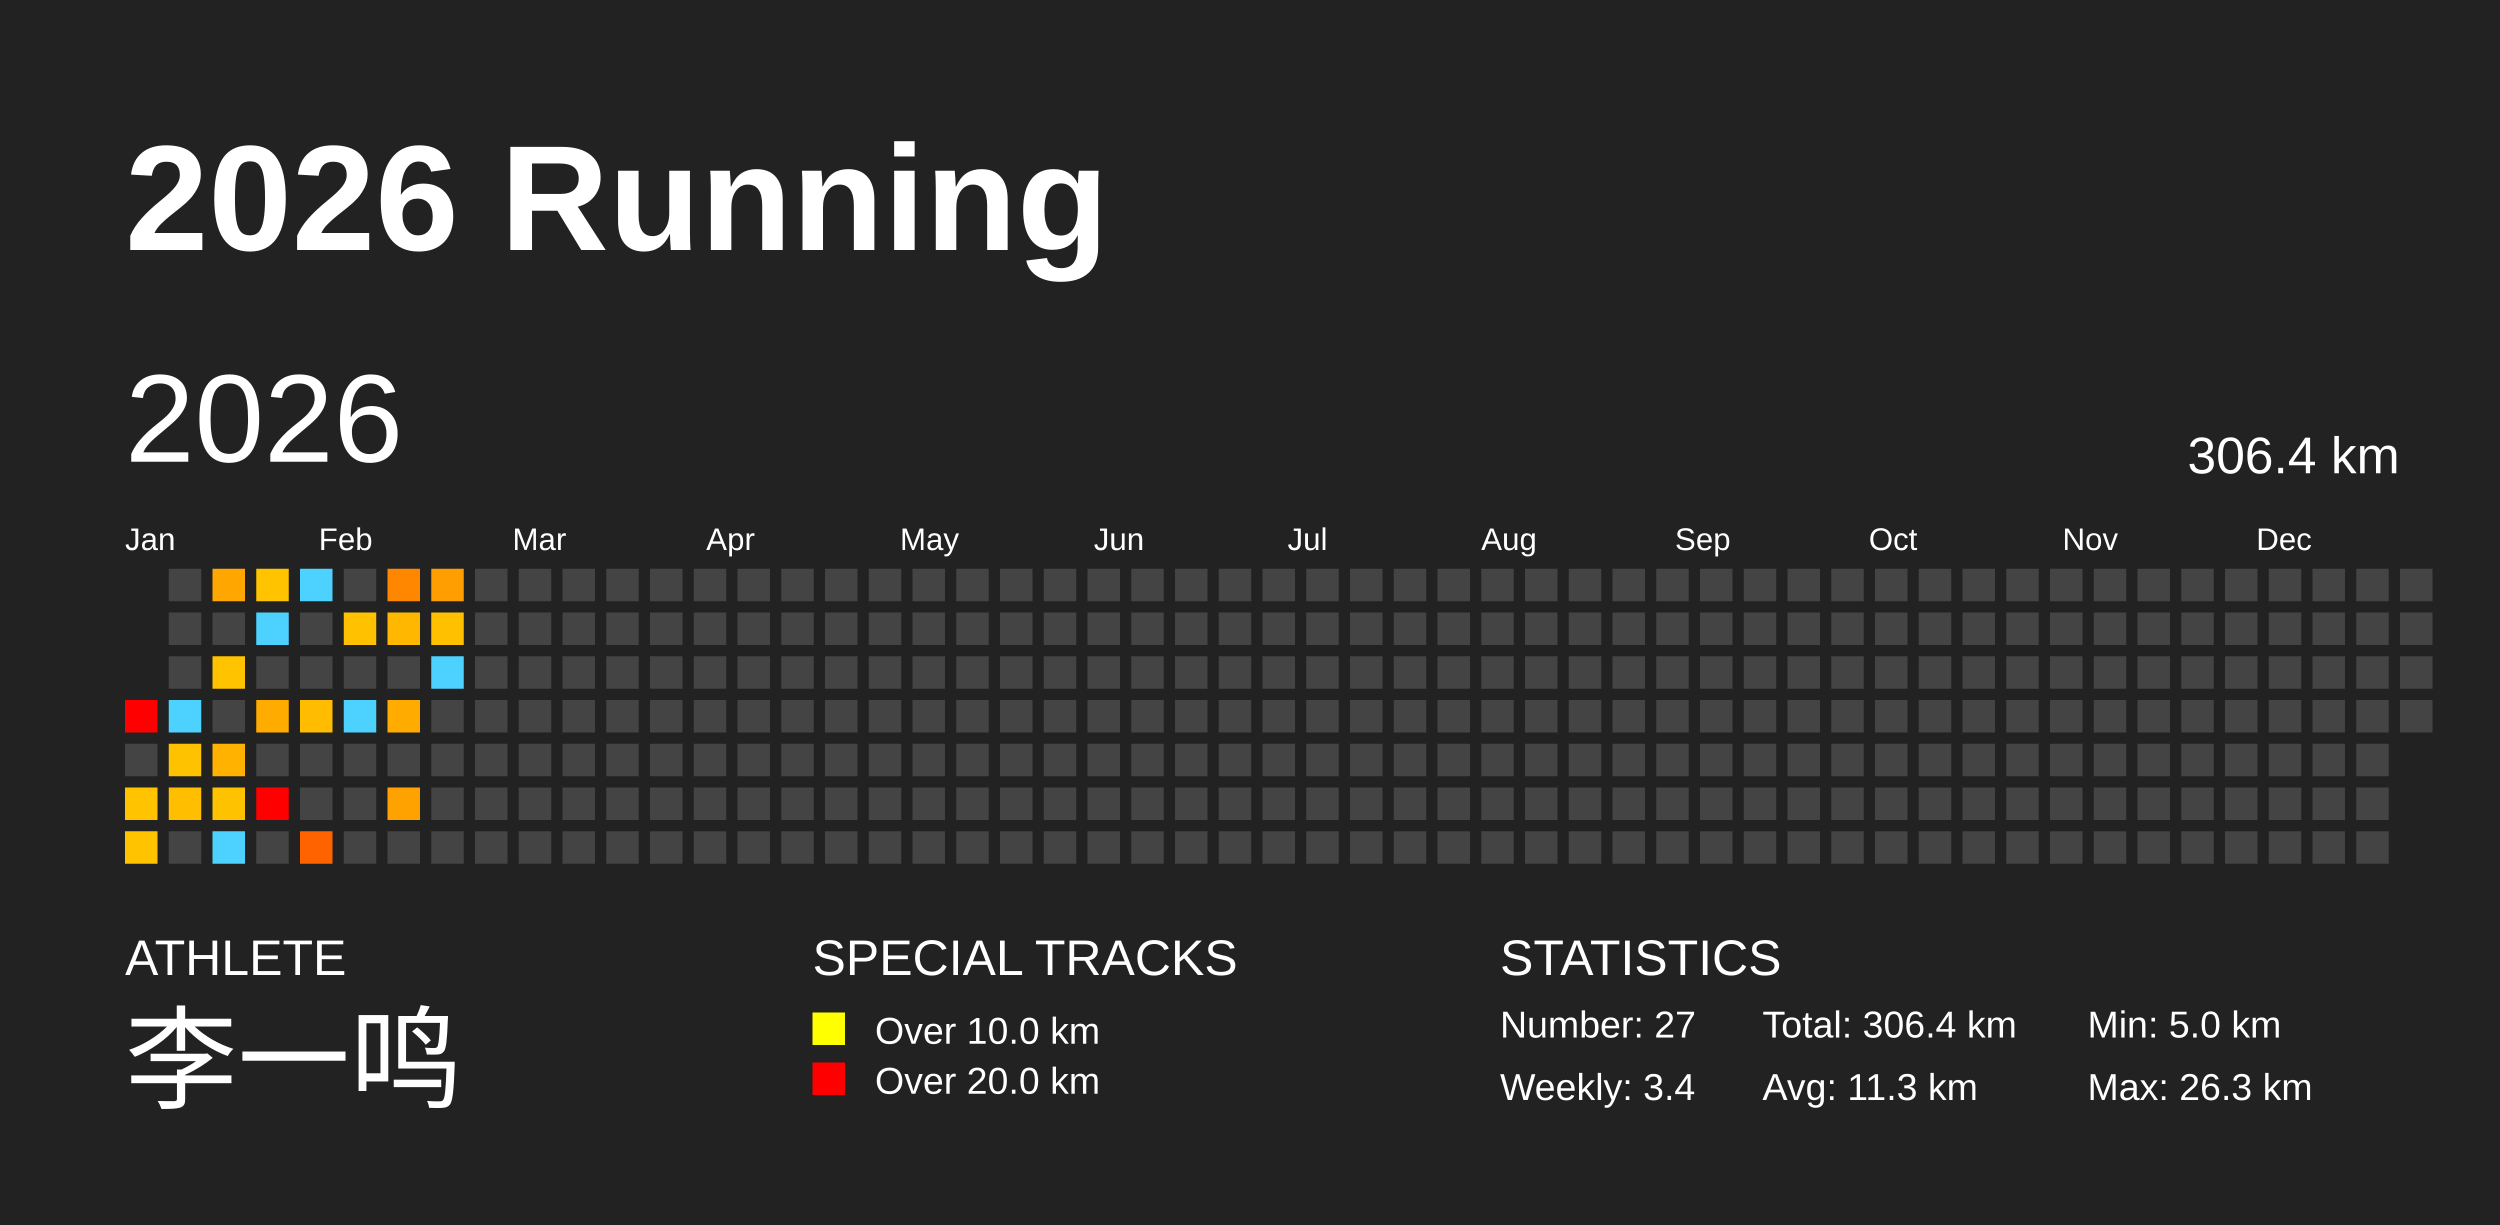
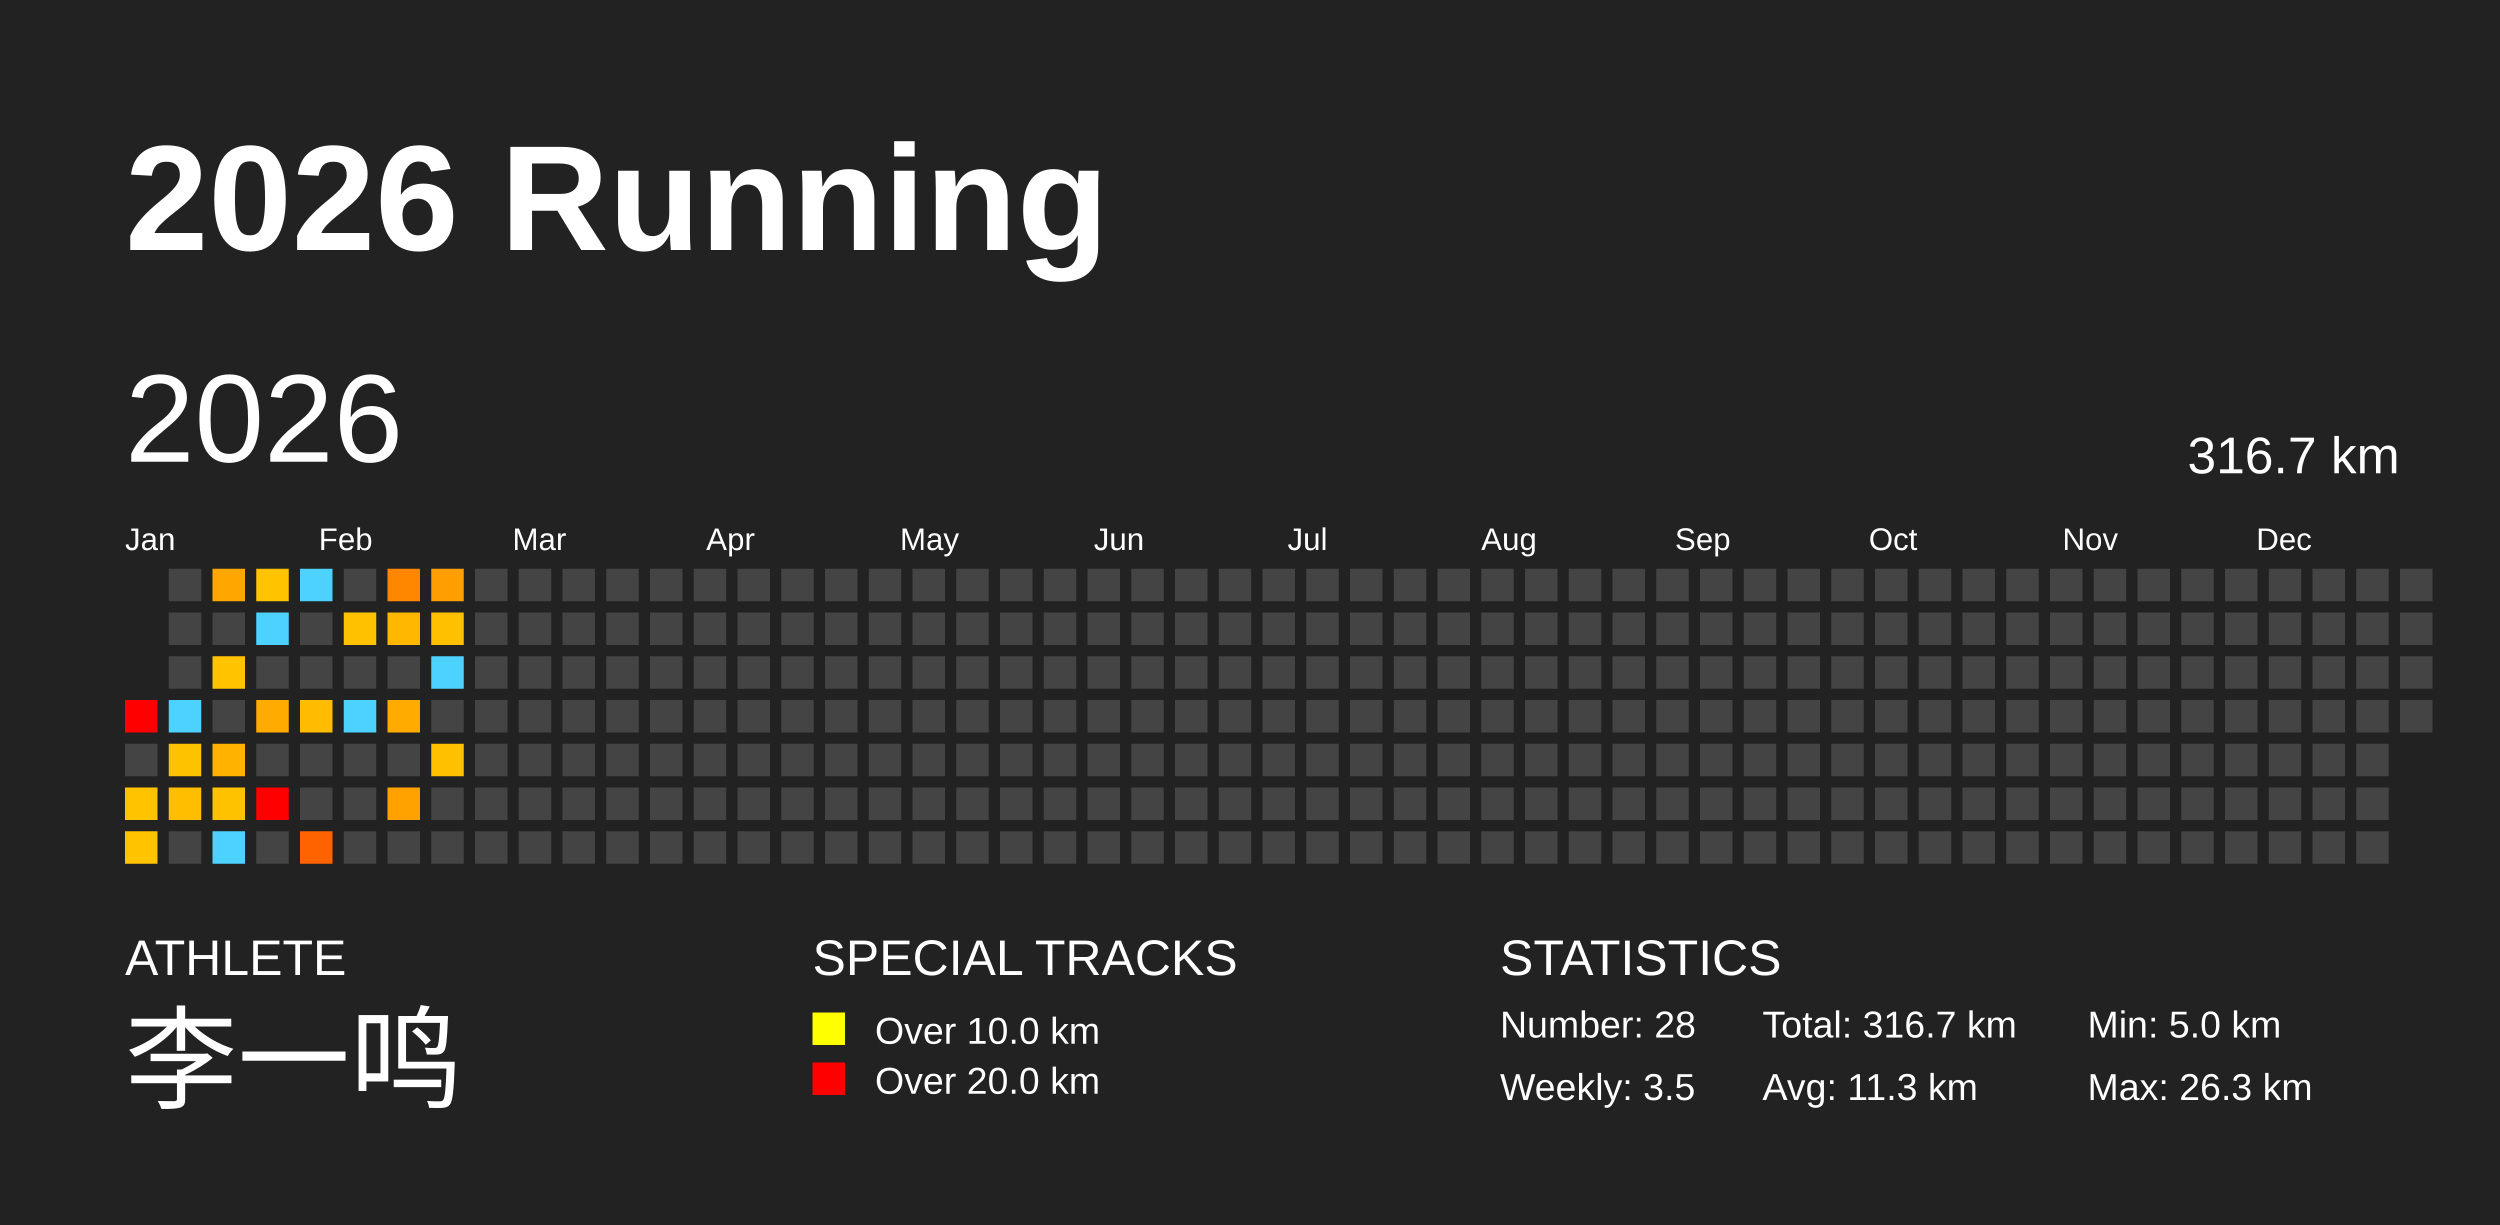
<svg xmlns="http://www.w3.org/2000/svg" baseProfile="full" height="98mm" version="1.1" viewBox="0,0,200,98" width="200mm">
  <defs />
  <rect fill="#222222" height="98" width="200" x="0" y="0" />
  <text fill="#FFFFFF" style="font-size:12px; font-family:Arial; font-weight:bold;" x="10" y="20">2026 Running</text>
  <text fill="#FFFFFF" style="font-size:4px; font-family:Arial" x="10" y="78">ATHLETE</text>
  <text fill="#FFFFFF" style="font-size:9px; font-family:Arial" x="10" y="88">李一鸣</text>
  <text fill="#FFFFFF" style="font-size:4px; font-family:Arial" x="65" y="78">SPECIAL TRACKS</text>
  <rect fill="yellow" height="2.6" width="2.6" x="65" y="81" />
  <text fill="#FFFFFF" style="font-size:3px; font-family:Arial" x="70" y="83.5">Over 10.0 km</text>
  <rect fill="red" height="2.6" width="2.6" x="65" y="85" />
  <text fill="#FFFFFF" style="font-size:3px; font-family:Arial" x="70" y="87.5">Over 20.0 km</text>
  <text fill="#FFFFFF" style="font-size:4px; font-family:Arial" x="120" y="78">STATISTICS</text>
-   <text fill="#FFFFFF" style="font-size:3px; font-family:Arial" x="120" y="83">Number: 27</text>
-   <text fill="#FFFFFF" style="font-size:3px; font-family:Arial" x="120" y="88">Weekly: 3.4</text>
-   <text fill="#FFFFFF" style="font-size:3px; font-family:Arial" x="141" y="83">Total: 306.4 km</text>
+   <text fill="#FFFFFF" style="font-size:3px; font-family:Arial" x="120" y="83">Number: 28</text>
+   <text fill="#FFFFFF" style="font-size:3px; font-family:Arial" x="120" y="88">Weekly: 3.5</text>
+   <text fill="#FFFFFF" style="font-size:3px; font-family:Arial" x="141" y="83">Total: 316.7 km</text>
  <text fill="#FFFFFF" style="font-size:3px; font-family:Arial" x="141" y="88">Avg: 11.3 km</text>
  <text fill="#FFFFFF" style="font-size:3px; font-family:Arial" x="167" y="83">Min: 5.0 km</text>
  <text fill="#FFFFFF" style="font-size:3px; font-family:Arial" x="167" y="88">Max: 26.3 km</text>
  <text dominant-baseline="hanging" fill="#FFFFFF" style="font-size:10.0px; font-family:Arial;" x="10" y="30">2026</text>
-   <text dominant-baseline="hanging" fill="#FFFFFF" style="font-size:4.125px; font-family:Arial;" x="175" y="35">306.4 km</text>
+   <text dominant-baseline="hanging" fill="#FFFFFF" style="font-size:4.125px; font-family:Arial;" x="175" y="35">316.7 km</text>
  <text fill="#FFFFFF" style="font-size:2.5px; font-family:Arial" x="10.0" y="44">Jan</text>
  <text fill="#FFFFFF" style="font-size:2.5px; font-family:Arial" x="25.5" y="44">Feb</text>
  <text fill="#FFFFFF" style="font-size:2.5px; font-family:Arial" x="41.0" y="44">Mar</text>
  <text fill="#FFFFFF" style="font-size:2.5px; font-family:Arial" x="56.5" y="44">Apr</text>
  <text fill="#FFFFFF" style="font-size:2.5px; font-family:Arial" x="72.0" y="44">May</text>
  <text fill="#FFFFFF" style="font-size:2.5px; font-family:Arial" x="87.5" y="44">Jun</text>
  <text fill="#FFFFFF" style="font-size:2.5px; font-family:Arial" x="103.0" y="44">Jul</text>
  <text fill="#FFFFFF" style="font-size:2.5px; font-family:Arial" x="118.5" y="44">Aug</text>
  <text fill="#FFFFFF" style="font-size:2.5px; font-family:Arial" x="134.0" y="44">Sep</text>
  <text fill="#FFFFFF" style="font-size:2.5px; font-family:Arial" x="149.5" y="44">Oct</text>
  <text fill="#FFFFFF" style="font-size:2.5px; font-family:Arial" x="165.0" y="44">Nov</text>
  <text fill="#FFFFFF" style="font-size:2.5px; font-family:Arial" x="180.5" y="44">Dec</text>
  <rect fill="red" height="2.6" width="2.6" x="10.0" y="56.0" />
  <rect fill="#444444" height="2.6" width="2.6" x="10.0" y="59.5" />
  <rect fill="#ffc300" height="2.6" width="2.6" x="10.0" y="63.0" />
  <rect fill="#ffc300" height="2.6" width="2.6" x="10.0" y="66.5" />
  <rect fill="#444444" height="2.6" width="2.6" x="13.5" y="45.5" />
  <rect fill="#444444" height="2.6" width="2.6" x="13.5" y="49.0" />
  <rect fill="#444444" height="2.6" width="2.6" x="13.5" y="52.5" />
  <rect fill="#4dd2ff" height="2.6" width="2.6" x="13.5" y="56.0" />
  <rect fill="#ffc200" height="2.6" width="2.6" x="13.5" y="59.5" />
  <rect fill="#ffbe00" height="2.6" width="2.6" x="13.5" y="63.0" />
  <rect fill="#444444" height="2.6" width="2.6" x="13.5" y="66.5" />
  <rect fill="#ffa700" height="2.6" width="2.6" x="17.0" y="45.5" />
  <rect fill="#444444" height="2.6" width="2.6" x="17.0" y="49.0" />
  <rect fill="#ffc300" height="2.6" width="2.6" x="17.0" y="52.5" />
  <rect fill="#444444" height="2.6" width="2.6" x="17.0" y="56.0" />
  <rect fill="#ffb200" height="2.6" width="2.6" x="17.0" y="59.5" />
  <rect fill="#ffc200" height="2.6" width="2.6" x="17.0" y="63.0" />
  <rect fill="#4dd2ff" height="2.6" width="2.6" x="17.0" y="66.5" />
  <rect fill="#ffc300" height="2.6" width="2.6" x="20.5" y="45.5" />
  <rect fill="#4dd2ff" height="2.6" width="2.6" x="20.5" y="49.0" />
  <rect fill="#444444" height="2.6" width="2.6" x="20.5" y="52.5" />
  <rect fill="#ffab00" height="2.6" width="2.6" x="20.5" y="56.0" />
  <rect fill="#444444" height="2.6" width="2.6" x="20.5" y="59.5" />
  <rect fill="red" height="2.6" width="2.6" x="20.5" y="63.0" />
  <rect fill="#444444" height="2.6" width="2.6" x="20.5" y="66.5" />
  <rect fill="#4dd2ff" height="2.6" width="2.6" x="24.0" y="45.5" />
  <rect fill="#444444" height="2.6" width="2.6" x="24.0" y="49.0" />
  <rect fill="#444444" height="2.6" width="2.6" x="24.0" y="52.5" />
  <rect fill="#ffbc00" height="2.6" width="2.6" x="24.0" y="56.0" />
  <rect fill="#444444" height="2.6" width="2.6" x="24.0" y="59.5" />
  <rect fill="#444444" height="2.6" width="2.6" x="24.0" y="63.0" />
  <rect fill="#ff6300" height="2.6" width="2.6" x="24.0" y="66.5" />
  <rect fill="#444444" height="2.6" width="2.6" x="27.5" y="45.5" />
  <rect fill="#ffc100" height="2.6" width="2.6" x="27.5" y="49.0" />
  <rect fill="#444444" height="2.6" width="2.6" x="27.5" y="52.5" />
  <rect fill="#4dd2ff" height="2.6" width="2.6" x="27.5" y="56.0" />
  <rect fill="#444444" height="2.6" width="2.6" x="27.5" y="59.5" />
  <rect fill="#444444" height="2.6" width="2.6" x="27.5" y="63.0" />
  <rect fill="#444444" height="2.6" width="2.6" x="27.5" y="66.5" />
  <rect fill="#ff8700" height="2.6" width="2.6" x="31.0" y="45.5" />
  <rect fill="#ffb700" height="2.6" width="2.6" x="31.0" y="49.0" />
  <rect fill="#444444" height="2.6" width="2.6" x="31.0" y="52.5" />
  <rect fill="#ffab00" height="2.6" width="2.6" x="31.0" y="56.0" />
  <rect fill="#444444" height="2.6" width="2.6" x="31.0" y="59.5" />
  <rect fill="#ffa200" height="2.6" width="2.6" x="31.0" y="63.0" />
  <rect fill="#444444" height="2.6" width="2.6" x="31.0" y="66.5" />
  <rect fill="#ff9e00" height="2.6" width="2.6" x="34.5" y="45.5" />
  <rect fill="#ffc000" height="2.6" width="2.6" x="34.5" y="49.0" />
  <rect fill="#4dd2ff" height="2.6" width="2.6" x="34.5" y="52.5" />
  <rect fill="#444444" height="2.6" width="2.6" x="34.5" y="56.0" />
-   <rect fill="#444444" height="2.6" width="2.6" x="34.5" y="59.5" />
+   <rect fill="#ffc000" height="2.6" width="2.6" x="34.5" y="59.5" />
  <rect fill="#444444" height="2.6" width="2.6" x="34.5" y="63.0" />
  <rect fill="#444444" height="2.6" width="2.6" x="34.5" y="66.5" />
  <rect fill="#444444" height="2.6" width="2.6" x="38.0" y="45.5" />
  <rect fill="#444444" height="2.6" width="2.6" x="38.0" y="49.0" />
  <rect fill="#444444" height="2.6" width="2.6" x="38.0" y="52.5" />
  <rect fill="#444444" height="2.6" width="2.6" x="38.0" y="56.0" />
  <rect fill="#444444" height="2.6" width="2.6" x="38.0" y="59.5" />
  <rect fill="#444444" height="2.6" width="2.6" x="38.0" y="63.0" />
  <rect fill="#444444" height="2.6" width="2.6" x="38.0" y="66.5" />
  <rect fill="#444444" height="2.6" width="2.6" x="41.5" y="45.5" />
  <rect fill="#444444" height="2.6" width="2.6" x="41.5" y="49.0" />
  <rect fill="#444444" height="2.6" width="2.6" x="41.5" y="52.5" />
  <rect fill="#444444" height="2.6" width="2.6" x="41.5" y="56.0" />
  <rect fill="#444444" height="2.6" width="2.6" x="41.5" y="59.5" />
  <rect fill="#444444" height="2.6" width="2.6" x="41.5" y="63.0" />
  <rect fill="#444444" height="2.6" width="2.6" x="41.5" y="66.5" />
  <rect fill="#444444" height="2.6" width="2.6" x="45.0" y="45.5" />
  <rect fill="#444444" height="2.6" width="2.6" x="45.0" y="49.0" />
  <rect fill="#444444" height="2.6" width="2.6" x="45.0" y="52.5" />
  <rect fill="#444444" height="2.6" width="2.6" x="45.0" y="56.0" />
  <rect fill="#444444" height="2.6" width="2.6" x="45.0" y="59.5" />
  <rect fill="#444444" height="2.6" width="2.6" x="45.0" y="63.0" />
  <rect fill="#444444" height="2.6" width="2.6" x="45.0" y="66.5" />
  <rect fill="#444444" height="2.6" width="2.6" x="48.5" y="45.5" />
  <rect fill="#444444" height="2.6" width="2.6" x="48.5" y="49.0" />
  <rect fill="#444444" height="2.6" width="2.6" x="48.5" y="52.5" />
  <rect fill="#444444" height="2.6" width="2.6" x="48.5" y="56.0" />
  <rect fill="#444444" height="2.6" width="2.6" x="48.5" y="59.5" />
  <rect fill="#444444" height="2.6" width="2.6" x="48.5" y="63.0" />
  <rect fill="#444444" height="2.6" width="2.6" x="48.5" y="66.5" />
  <rect fill="#444444" height="2.6" width="2.6" x="52.0" y="45.5" />
  <rect fill="#444444" height="2.6" width="2.6" x="52.0" y="49.0" />
  <rect fill="#444444" height="2.6" width="2.6" x="52.0" y="52.5" />
  <rect fill="#444444" height="2.6" width="2.6" x="52.0" y="56.0" />
  <rect fill="#444444" height="2.6" width="2.6" x="52.0" y="59.5" />
  <rect fill="#444444" height="2.6" width="2.6" x="52.0" y="63.0" />
  <rect fill="#444444" height="2.6" width="2.6" x="52.0" y="66.5" />
  <rect fill="#444444" height="2.6" width="2.6" x="55.5" y="45.5" />
  <rect fill="#444444" height="2.6" width="2.6" x="55.5" y="49.0" />
  <rect fill="#444444" height="2.6" width="2.6" x="55.5" y="52.5" />
  <rect fill="#444444" height="2.6" width="2.6" x="55.5" y="56.0" />
  <rect fill="#444444" height="2.6" width="2.6" x="55.5" y="59.5" />
  <rect fill="#444444" height="2.6" width="2.6" x="55.5" y="63.0" />
  <rect fill="#444444" height="2.6" width="2.6" x="55.5" y="66.5" />
  <rect fill="#444444" height="2.6" width="2.6" x="59.0" y="45.5" />
  <rect fill="#444444" height="2.6" width="2.6" x="59.0" y="49.0" />
  <rect fill="#444444" height="2.6" width="2.6" x="59.0" y="52.5" />
  <rect fill="#444444" height="2.6" width="2.6" x="59.0" y="56.0" />
  <rect fill="#444444" height="2.6" width="2.6" x="59.0" y="59.5" />
  <rect fill="#444444" height="2.6" width="2.6" x="59.0" y="63.0" />
  <rect fill="#444444" height="2.6" width="2.6" x="59.0" y="66.5" />
  <rect fill="#444444" height="2.6" width="2.6" x="62.5" y="45.5" />
  <rect fill="#444444" height="2.6" width="2.6" x="62.5" y="49.0" />
  <rect fill="#444444" height="2.6" width="2.6" x="62.5" y="52.5" />
  <rect fill="#444444" height="2.6" width="2.6" x="62.5" y="56.0" />
  <rect fill="#444444" height="2.6" width="2.6" x="62.5" y="59.5" />
  <rect fill="#444444" height="2.6" width="2.6" x="62.5" y="63.0" />
  <rect fill="#444444" height="2.6" width="2.6" x="62.5" y="66.5" />
  <rect fill="#444444" height="2.6" width="2.6" x="66.0" y="45.5" />
  <rect fill="#444444" height="2.6" width="2.6" x="66.0" y="49.0" />
  <rect fill="#444444" height="2.6" width="2.6" x="66.0" y="52.5" />
  <rect fill="#444444" height="2.6" width="2.6" x="66.0" y="56.0" />
  <rect fill="#444444" height="2.6" width="2.6" x="66.0" y="59.5" />
  <rect fill="#444444" height="2.6" width="2.6" x="66.0" y="63.0" />
  <rect fill="#444444" height="2.6" width="2.6" x="66.0" y="66.5" />
  <rect fill="#444444" height="2.6" width="2.6" x="69.5" y="45.5" />
  <rect fill="#444444" height="2.6" width="2.6" x="69.5" y="49.0" />
  <rect fill="#444444" height="2.6" width="2.6" x="69.5" y="52.5" />
  <rect fill="#444444" height="2.6" width="2.6" x="69.5" y="56.0" />
  <rect fill="#444444" height="2.6" width="2.6" x="69.5" y="59.5" />
  <rect fill="#444444" height="2.6" width="2.6" x="69.5" y="63.0" />
  <rect fill="#444444" height="2.6" width="2.6" x="69.5" y="66.5" />
  <rect fill="#444444" height="2.6" width="2.6" x="73.0" y="45.5" />
  <rect fill="#444444" height="2.6" width="2.6" x="73.0" y="49.0" />
  <rect fill="#444444" height="2.6" width="2.6" x="73.0" y="52.5" />
  <rect fill="#444444" height="2.6" width="2.6" x="73.0" y="56.0" />
  <rect fill="#444444" height="2.6" width="2.6" x="73.0" y="59.5" />
  <rect fill="#444444" height="2.6" width="2.6" x="73.0" y="63.0" />
  <rect fill="#444444" height="2.6" width="2.6" x="73.0" y="66.5" />
  <rect fill="#444444" height="2.6" width="2.6" x="76.5" y="45.5" />
  <rect fill="#444444" height="2.6" width="2.6" x="76.5" y="49.0" />
  <rect fill="#444444" height="2.6" width="2.6" x="76.5" y="52.5" />
  <rect fill="#444444" height="2.6" width="2.6" x="76.5" y="56.0" />
  <rect fill="#444444" height="2.6" width="2.6" x="76.5" y="59.5" />
  <rect fill="#444444" height="2.6" width="2.6" x="76.5" y="63.0" />
  <rect fill="#444444" height="2.6" width="2.6" x="76.5" y="66.5" />
  <rect fill="#444444" height="2.6" width="2.6" x="80.0" y="45.5" />
  <rect fill="#444444" height="2.6" width="2.6" x="80.0" y="49.0" />
  <rect fill="#444444" height="2.6" width="2.6" x="80.0" y="52.5" />
  <rect fill="#444444" height="2.6" width="2.6" x="80.0" y="56.0" />
  <rect fill="#444444" height="2.6" width="2.6" x="80.0" y="59.5" />
  <rect fill="#444444" height="2.6" width="2.6" x="80.0" y="63.0" />
  <rect fill="#444444" height="2.6" width="2.6" x="80.0" y="66.5" />
  <rect fill="#444444" height="2.6" width="2.6" x="83.5" y="45.5" />
  <rect fill="#444444" height="2.6" width="2.6" x="83.5" y="49.0" />
  <rect fill="#444444" height="2.6" width="2.6" x="83.5" y="52.5" />
  <rect fill="#444444" height="2.6" width="2.6" x="83.5" y="56.0" />
  <rect fill="#444444" height="2.6" width="2.6" x="83.5" y="59.5" />
  <rect fill="#444444" height="2.6" width="2.6" x="83.5" y="63.0" />
  <rect fill="#444444" height="2.6" width="2.6" x="83.5" y="66.5" />
  <rect fill="#444444" height="2.6" width="2.6" x="87.0" y="45.5" />
  <rect fill="#444444" height="2.6" width="2.6" x="87.0" y="49.0" />
  <rect fill="#444444" height="2.6" width="2.6" x="87.0" y="52.5" />
  <rect fill="#444444" height="2.6" width="2.6" x="87.0" y="56.0" />
  <rect fill="#444444" height="2.6" width="2.6" x="87.0" y="59.5" />
  <rect fill="#444444" height="2.6" width="2.6" x="87.0" y="63.0" />
  <rect fill="#444444" height="2.6" width="2.6" x="87.0" y="66.5" />
  <rect fill="#444444" height="2.6" width="2.6" x="90.5" y="45.5" />
  <rect fill="#444444" height="2.6" width="2.6" x="90.5" y="49.0" />
  <rect fill="#444444" height="2.6" width="2.6" x="90.5" y="52.5" />
  <rect fill="#444444" height="2.6" width="2.6" x="90.5" y="56.0" />
  <rect fill="#444444" height="2.6" width="2.6" x="90.5" y="59.5" />
  <rect fill="#444444" height="2.6" width="2.6" x="90.5" y="63.0" />
  <rect fill="#444444" height="2.6" width="2.6" x="90.5" y="66.5" />
  <rect fill="#444444" height="2.6" width="2.6" x="94.0" y="45.5" />
  <rect fill="#444444" height="2.6" width="2.6" x="94.0" y="49.0" />
  <rect fill="#444444" height="2.6" width="2.6" x="94.0" y="52.5" />
  <rect fill="#444444" height="2.6" width="2.6" x="94.0" y="56.0" />
  <rect fill="#444444" height="2.6" width="2.6" x="94.0" y="59.5" />
  <rect fill="#444444" height="2.6" width="2.6" x="94.0" y="63.0" />
  <rect fill="#444444" height="2.6" width="2.6" x="94.0" y="66.5" />
  <rect fill="#444444" height="2.6" width="2.6" x="97.5" y="45.5" />
  <rect fill="#444444" height="2.6" width="2.6" x="97.5" y="49.0" />
  <rect fill="#444444" height="2.6" width="2.6" x="97.5" y="52.5" />
  <rect fill="#444444" height="2.6" width="2.6" x="97.5" y="56.0" />
  <rect fill="#444444" height="2.6" width="2.6" x="97.5" y="59.5" />
  <rect fill="#444444" height="2.6" width="2.6" x="97.5" y="63.0" />
  <rect fill="#444444" height="2.6" width="2.6" x="97.5" y="66.5" />
  <rect fill="#444444" height="2.6" width="2.6" x="101.0" y="45.5" />
  <rect fill="#444444" height="2.6" width="2.6" x="101.0" y="49.0" />
  <rect fill="#444444" height="2.6" width="2.6" x="101.0" y="52.5" />
  <rect fill="#444444" height="2.6" width="2.6" x="101.0" y="56.0" />
  <rect fill="#444444" height="2.6" width="2.6" x="101.0" y="59.5" />
  <rect fill="#444444" height="2.6" width="2.6" x="101.0" y="63.0" />
  <rect fill="#444444" height="2.6" width="2.6" x="101.0" y="66.5" />
  <rect fill="#444444" height="2.6" width="2.6" x="104.5" y="45.5" />
  <rect fill="#444444" height="2.6" width="2.6" x="104.5" y="49.0" />
  <rect fill="#444444" height="2.6" width="2.6" x="104.5" y="52.5" />
  <rect fill="#444444" height="2.6" width="2.6" x="104.5" y="56.0" />
  <rect fill="#444444" height="2.6" width="2.6" x="104.5" y="59.5" />
  <rect fill="#444444" height="2.6" width="2.6" x="104.5" y="63.0" />
  <rect fill="#444444" height="2.6" width="2.6" x="104.5" y="66.5" />
  <rect fill="#444444" height="2.6" width="2.6" x="108.0" y="45.5" />
  <rect fill="#444444" height="2.6" width="2.6" x="108.0" y="49.0" />
  <rect fill="#444444" height="2.6" width="2.6" x="108.0" y="52.5" />
  <rect fill="#444444" height="2.6" width="2.6" x="108.0" y="56.0" />
  <rect fill="#444444" height="2.6" width="2.6" x="108.0" y="59.5" />
  <rect fill="#444444" height="2.6" width="2.6" x="108.0" y="63.0" />
  <rect fill="#444444" height="2.6" width="2.6" x="108.0" y="66.5" />
  <rect fill="#444444" height="2.6" width="2.6" x="111.5" y="45.5" />
  <rect fill="#444444" height="2.6" width="2.6" x="111.5" y="49.0" />
  <rect fill="#444444" height="2.6" width="2.6" x="111.5" y="52.5" />
  <rect fill="#444444" height="2.6" width="2.6" x="111.5" y="56.0" />
  <rect fill="#444444" height="2.6" width="2.6" x="111.5" y="59.5" />
  <rect fill="#444444" height="2.6" width="2.6" x="111.5" y="63.0" />
  <rect fill="#444444" height="2.6" width="2.6" x="111.5" y="66.5" />
  <rect fill="#444444" height="2.6" width="2.6" x="115.0" y="45.5" />
  <rect fill="#444444" height="2.6" width="2.6" x="115.0" y="49.0" />
  <rect fill="#444444" height="2.6" width="2.6" x="115.0" y="52.5" />
  <rect fill="#444444" height="2.6" width="2.6" x="115.0" y="56.0" />
  <rect fill="#444444" height="2.6" width="2.6" x="115.0" y="59.5" />
  <rect fill="#444444" height="2.6" width="2.6" x="115.0" y="63.0" />
  <rect fill="#444444" height="2.6" width="2.6" x="115.0" y="66.5" />
  <rect fill="#444444" height="2.6" width="2.6" x="118.5" y="45.5" />
  <rect fill="#444444" height="2.6" width="2.6" x="118.5" y="49.0" />
  <rect fill="#444444" height="2.6" width="2.6" x="118.5" y="52.5" />
  <rect fill="#444444" height="2.6" width="2.6" x="118.5" y="56.0" />
  <rect fill="#444444" height="2.6" width="2.6" x="118.5" y="59.5" />
  <rect fill="#444444" height="2.6" width="2.6" x="118.5" y="63.0" />
  <rect fill="#444444" height="2.6" width="2.6" x="118.5" y="66.5" />
  <rect fill="#444444" height="2.6" width="2.6" x="122.0" y="45.5" />
  <rect fill="#444444" height="2.6" width="2.6" x="122.0" y="49.0" />
  <rect fill="#444444" height="2.6" width="2.6" x="122.0" y="52.5" />
  <rect fill="#444444" height="2.6" width="2.6" x="122.0" y="56.0" />
  <rect fill="#444444" height="2.6" width="2.6" x="122.0" y="59.5" />
  <rect fill="#444444" height="2.6" width="2.6" x="122.0" y="63.0" />
  <rect fill="#444444" height="2.6" width="2.6" x="122.0" y="66.5" />
  <rect fill="#444444" height="2.6" width="2.6" x="125.5" y="45.5" />
  <rect fill="#444444" height="2.6" width="2.6" x="125.5" y="49.0" />
  <rect fill="#444444" height="2.6" width="2.6" x="125.5" y="52.5" />
  <rect fill="#444444" height="2.6" width="2.6" x="125.5" y="56.0" />
  <rect fill="#444444" height="2.6" width="2.6" x="125.5" y="59.5" />
  <rect fill="#444444" height="2.6" width="2.6" x="125.5" y="63.0" />
  <rect fill="#444444" height="2.6" width="2.6" x="125.5" y="66.5" />
  <rect fill="#444444" height="2.6" width="2.6" x="129.0" y="45.5" />
  <rect fill="#444444" height="2.6" width="2.6" x="129.0" y="49.0" />
  <rect fill="#444444" height="2.6" width="2.6" x="129.0" y="52.5" />
  <rect fill="#444444" height="2.6" width="2.6" x="129.0" y="56.0" />
  <rect fill="#444444" height="2.6" width="2.6" x="129.0" y="59.5" />
  <rect fill="#444444" height="2.6" width="2.6" x="129.0" y="63.0" />
  <rect fill="#444444" height="2.6" width="2.6" x="129.0" y="66.5" />
  <rect fill="#444444" height="2.6" width="2.6" x="132.5" y="45.5" />
  <rect fill="#444444" height="2.6" width="2.6" x="132.5" y="49.0" />
  <rect fill="#444444" height="2.6" width="2.6" x="132.5" y="52.5" />
  <rect fill="#444444" height="2.6" width="2.6" x="132.5" y="56.0" />
  <rect fill="#444444" height="2.6" width="2.6" x="132.5" y="59.5" />
  <rect fill="#444444" height="2.6" width="2.6" x="132.5" y="63.0" />
  <rect fill="#444444" height="2.6" width="2.6" x="132.5" y="66.5" />
  <rect fill="#444444" height="2.6" width="2.6" x="136.0" y="45.5" />
  <rect fill="#444444" height="2.6" width="2.6" x="136.0" y="49.0" />
  <rect fill="#444444" height="2.6" width="2.6" x="136.0" y="52.5" />
  <rect fill="#444444" height="2.6" width="2.6" x="136.0" y="56.0" />
  <rect fill="#444444" height="2.6" width="2.6" x="136.0" y="59.5" />
  <rect fill="#444444" height="2.6" width="2.6" x="136.0" y="63.0" />
  <rect fill="#444444" height="2.6" width="2.6" x="136.0" y="66.5" />
  <rect fill="#444444" height="2.6" width="2.6" x="139.5" y="45.5" />
  <rect fill="#444444" height="2.6" width="2.6" x="139.5" y="49.0" />
  <rect fill="#444444" height="2.6" width="2.6" x="139.5" y="52.5" />
  <rect fill="#444444" height="2.6" width="2.6" x="139.5" y="56.0" />
  <rect fill="#444444" height="2.6" width="2.6" x="139.5" y="59.5" />
  <rect fill="#444444" height="2.6" width="2.6" x="139.5" y="63.0" />
  <rect fill="#444444" height="2.6" width="2.6" x="139.5" y="66.5" />
  <rect fill="#444444" height="2.6" width="2.6" x="143.0" y="45.5" />
  <rect fill="#444444" height="2.6" width="2.6" x="143.0" y="49.0" />
  <rect fill="#444444" height="2.6" width="2.6" x="143.0" y="52.5" />
  <rect fill="#444444" height="2.6" width="2.6" x="143.0" y="56.0" />
  <rect fill="#444444" height="2.6" width="2.6" x="143.0" y="59.5" />
  <rect fill="#444444" height="2.6" width="2.6" x="143.0" y="63.0" />
  <rect fill="#444444" height="2.6" width="2.6" x="143.0" y="66.5" />
  <rect fill="#444444" height="2.6" width="2.6" x="146.5" y="45.5" />
  <rect fill="#444444" height="2.6" width="2.6" x="146.5" y="49.0" />
  <rect fill="#444444" height="2.6" width="2.6" x="146.5" y="52.5" />
  <rect fill="#444444" height="2.6" width="2.6" x="146.5" y="56.0" />
  <rect fill="#444444" height="2.6" width="2.6" x="146.5" y="59.5" />
  <rect fill="#444444" height="2.6" width="2.6" x="146.5" y="63.0" />
  <rect fill="#444444" height="2.6" width="2.6" x="146.5" y="66.5" />
  <rect fill="#444444" height="2.6" width="2.6" x="150.0" y="45.5" />
  <rect fill="#444444" height="2.6" width="2.6" x="150.0" y="49.0" />
  <rect fill="#444444" height="2.6" width="2.6" x="150.0" y="52.5" />
  <rect fill="#444444" height="2.6" width="2.6" x="150.0" y="56.0" />
  <rect fill="#444444" height="2.6" width="2.6" x="150.0" y="59.5" />
  <rect fill="#444444" height="2.6" width="2.6" x="150.0" y="63.0" />
  <rect fill="#444444" height="2.6" width="2.6" x="150.0" y="66.5" />
  <rect fill="#444444" height="2.6" width="2.6" x="153.5" y="45.5" />
  <rect fill="#444444" height="2.6" width="2.6" x="153.5" y="49.0" />
  <rect fill="#444444" height="2.6" width="2.6" x="153.5" y="52.5" />
  <rect fill="#444444" height="2.6" width="2.6" x="153.5" y="56.0" />
  <rect fill="#444444" height="2.6" width="2.6" x="153.5" y="59.5" />
  <rect fill="#444444" height="2.6" width="2.6" x="153.5" y="63.0" />
  <rect fill="#444444" height="2.6" width="2.6" x="153.5" y="66.5" />
  <rect fill="#444444" height="2.6" width="2.6" x="157.0" y="45.5" />
  <rect fill="#444444" height="2.6" width="2.6" x="157.0" y="49.0" />
  <rect fill="#444444" height="2.6" width="2.6" x="157.0" y="52.5" />
  <rect fill="#444444" height="2.6" width="2.6" x="157.0" y="56.0" />
  <rect fill="#444444" height="2.6" width="2.6" x="157.0" y="59.5" />
  <rect fill="#444444" height="2.6" width="2.6" x="157.0" y="63.0" />
  <rect fill="#444444" height="2.6" width="2.6" x="157.0" y="66.5" />
  <rect fill="#444444" height="2.6" width="2.6" x="160.5" y="45.5" />
  <rect fill="#444444" height="2.6" width="2.6" x="160.5" y="49.0" />
  <rect fill="#444444" height="2.6" width="2.6" x="160.5" y="52.5" />
  <rect fill="#444444" height="2.6" width="2.6" x="160.5" y="56.0" />
  <rect fill="#444444" height="2.6" width="2.6" x="160.5" y="59.5" />
  <rect fill="#444444" height="2.6" width="2.6" x="160.5" y="63.0" />
  <rect fill="#444444" height="2.6" width="2.6" x="160.5" y="66.5" />
  <rect fill="#444444" height="2.6" width="2.6" x="164.0" y="45.5" />
  <rect fill="#444444" height="2.6" width="2.6" x="164.0" y="49.0" />
  <rect fill="#444444" height="2.6" width="2.6" x="164.0" y="52.5" />
  <rect fill="#444444" height="2.6" width="2.6" x="164.0" y="56.0" />
  <rect fill="#444444" height="2.6" width="2.6" x="164.0" y="59.5" />
  <rect fill="#444444" height="2.6" width="2.6" x="164.0" y="63.0" />
  <rect fill="#444444" height="2.6" width="2.6" x="164.0" y="66.5" />
  <rect fill="#444444" height="2.6" width="2.6" x="167.5" y="45.5" />
  <rect fill="#444444" height="2.6" width="2.6" x="167.5" y="49.0" />
  <rect fill="#444444" height="2.6" width="2.6" x="167.5" y="52.5" />
  <rect fill="#444444" height="2.6" width="2.6" x="167.5" y="56.0" />
  <rect fill="#444444" height="2.6" width="2.6" x="167.5" y="59.5" />
  <rect fill="#444444" height="2.6" width="2.6" x="167.5" y="63.0" />
  <rect fill="#444444" height="2.6" width="2.6" x="167.5" y="66.5" />
  <rect fill="#444444" height="2.6" width="2.6" x="171.0" y="45.5" />
  <rect fill="#444444" height="2.6" width="2.6" x="171.0" y="49.0" />
  <rect fill="#444444" height="2.6" width="2.6" x="171.0" y="52.5" />
  <rect fill="#444444" height="2.6" width="2.6" x="171.0" y="56.0" />
  <rect fill="#444444" height="2.6" width="2.6" x="171.0" y="59.5" />
  <rect fill="#444444" height="2.6" width="2.6" x="171.0" y="63.0" />
  <rect fill="#444444" height="2.6" width="2.6" x="171.0" y="66.5" />
  <rect fill="#444444" height="2.6" width="2.6" x="174.5" y="45.5" />
  <rect fill="#444444" height="2.6" width="2.6" x="174.5" y="49.0" />
  <rect fill="#444444" height="2.6" width="2.6" x="174.5" y="52.5" />
  <rect fill="#444444" height="2.6" width="2.6" x="174.5" y="56.0" />
  <rect fill="#444444" height="2.6" width="2.6" x="174.5" y="59.5" />
  <rect fill="#444444" height="2.6" width="2.6" x="174.5" y="63.0" />
  <rect fill="#444444" height="2.6" width="2.6" x="174.5" y="66.5" />
  <rect fill="#444444" height="2.6" width="2.6" x="178.0" y="45.5" />
  <rect fill="#444444" height="2.6" width="2.6" x="178.0" y="49.0" />
  <rect fill="#444444" height="2.6" width="2.6" x="178.0" y="52.5" />
  <rect fill="#444444" height="2.6" width="2.6" x="178.0" y="56.0" />
  <rect fill="#444444" height="2.6" width="2.6" x="178.0" y="59.5" />
  <rect fill="#444444" height="2.6" width="2.6" x="178.0" y="63.0" />
  <rect fill="#444444" height="2.6" width="2.6" x="178.0" y="66.5" />
  <rect fill="#444444" height="2.6" width="2.6" x="181.5" y="45.5" />
  <rect fill="#444444" height="2.6" width="2.6" x="181.5" y="49.0" />
  <rect fill="#444444" height="2.6" width="2.6" x="181.5" y="52.5" />
  <rect fill="#444444" height="2.6" width="2.6" x="181.5" y="56.0" />
  <rect fill="#444444" height="2.6" width="2.6" x="181.5" y="59.5" />
  <rect fill="#444444" height="2.6" width="2.6" x="181.5" y="63.0" />
  <rect fill="#444444" height="2.6" width="2.6" x="181.5" y="66.5" />
  <rect fill="#444444" height="2.6" width="2.6" x="185.0" y="45.5" />
  <rect fill="#444444" height="2.6" width="2.6" x="185.0" y="49.0" />
  <rect fill="#444444" height="2.6" width="2.6" x="185.0" y="52.5" />
  <rect fill="#444444" height="2.6" width="2.6" x="185.0" y="56.0" />
  <rect fill="#444444" height="2.6" width="2.6" x="185.0" y="59.5" />
  <rect fill="#444444" height="2.6" width="2.6" x="185.0" y="63.0" />
  <rect fill="#444444" height="2.6" width="2.6" x="185.0" y="66.5" />
  <rect fill="#444444" height="2.6" width="2.6" x="188.5" y="45.5" />
  <rect fill="#444444" height="2.6" width="2.6" x="188.5" y="49.0" />
  <rect fill="#444444" height="2.6" width="2.6" x="188.5" y="52.5" />
  <rect fill="#444444" height="2.6" width="2.6" x="188.5" y="56.0" />
  <rect fill="#444444" height="2.6" width="2.6" x="188.5" y="59.5" />
  <rect fill="#444444" height="2.6" width="2.6" x="188.5" y="63.0" />
  <rect fill="#444444" height="2.6" width="2.6" x="188.5" y="66.5" />
  <rect fill="#444444" height="2.6" width="2.6" x="192.0" y="45.5" />
  <rect fill="#444444" height="2.6" width="2.6" x="192.0" y="49.0" />
  <rect fill="#444444" height="2.6" width="2.6" x="192.0" y="52.5" />
  <rect fill="#444444" height="2.6" width="2.6" x="192.0" y="56.0" />
</svg>
